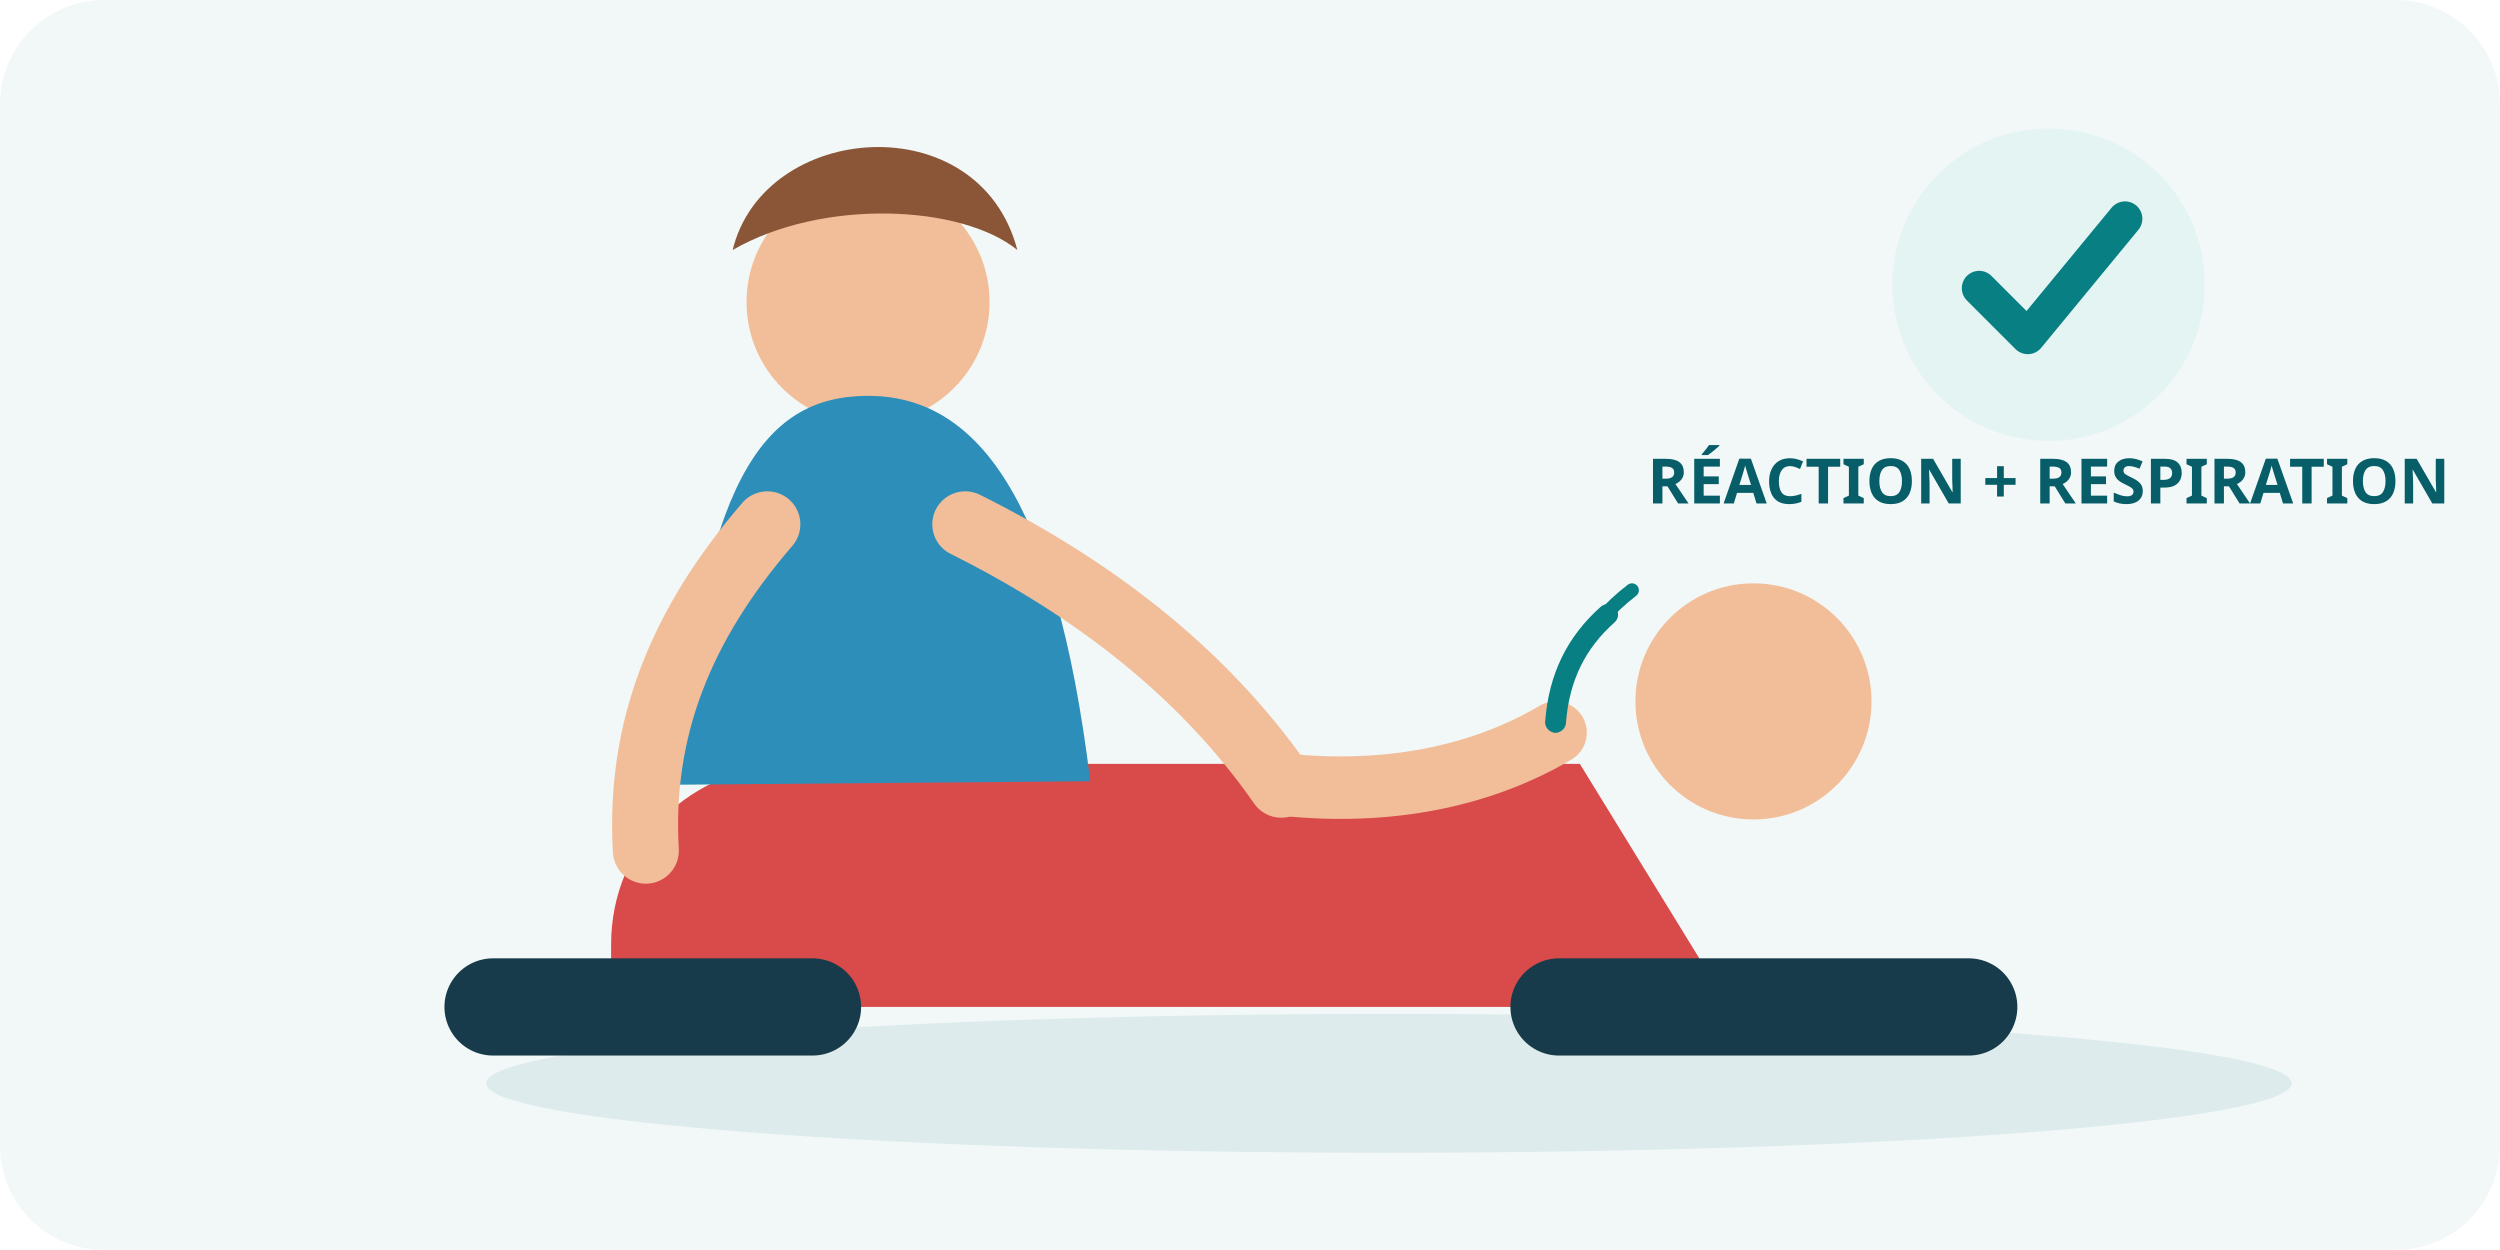
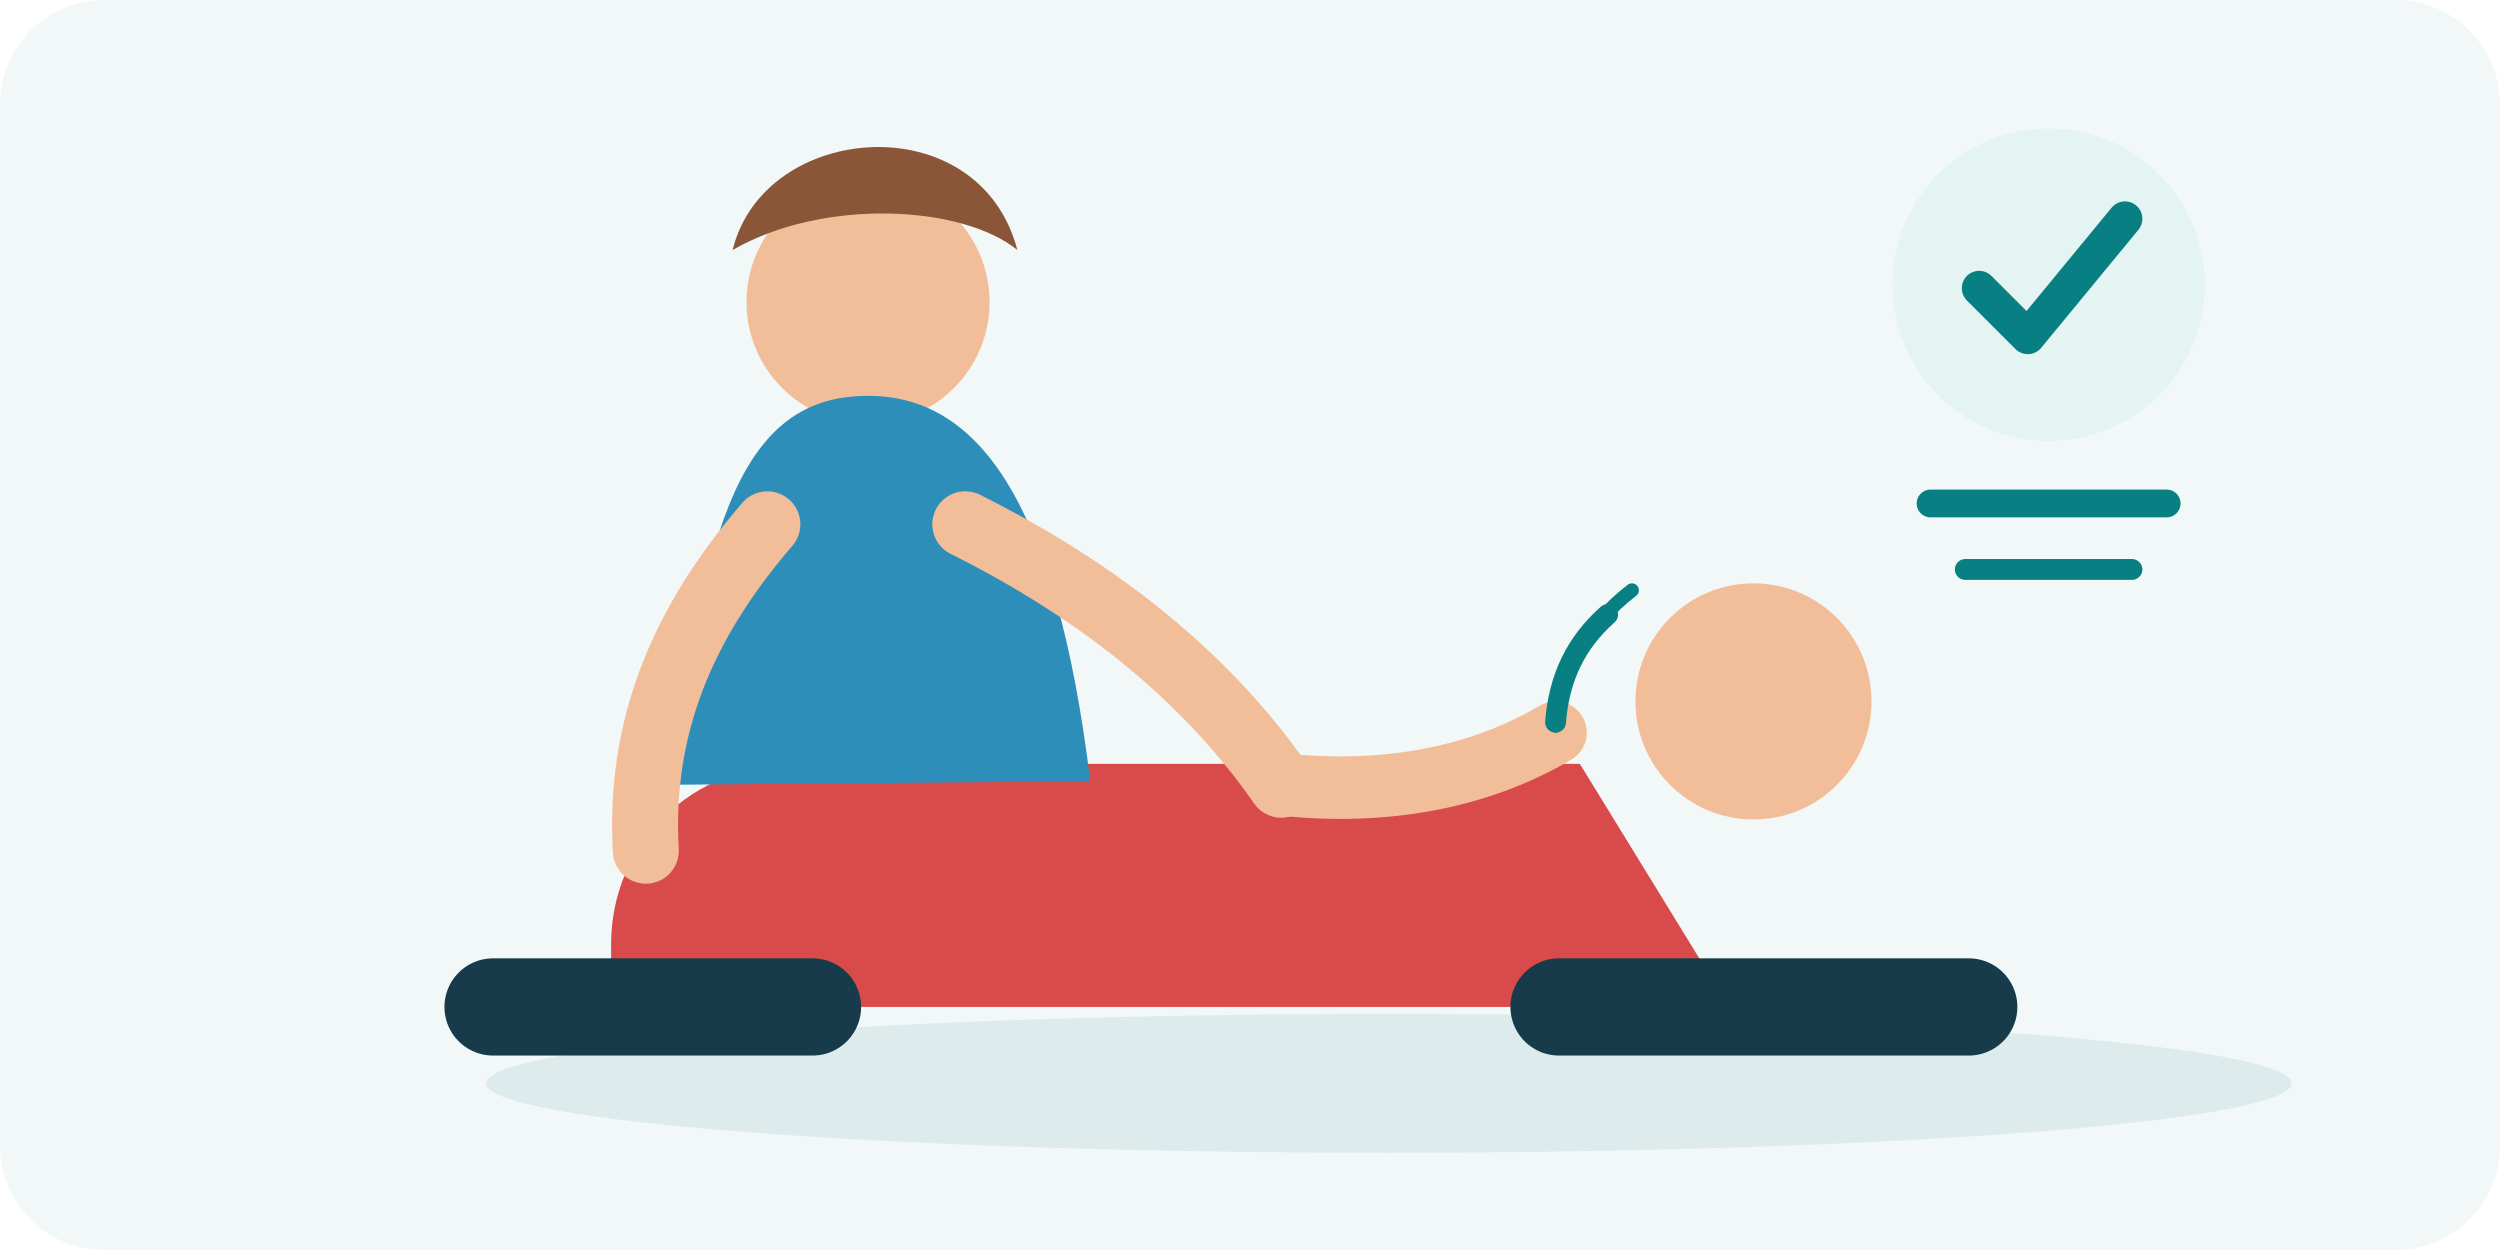
<svg xmlns="http://www.w3.org/2000/svg" viewBox="0 0 720 360">
  <rect width="720" height="360" rx="30" fill="#F2F8F8" />
  <ellipse cx="400" cy="312" rx="260" ry="20" fill="#DDEBEC" />
  <circle cx="505" cy="202" r="34" fill="#F2BE99" />
  <path d="M455 220h-225c-31 0-54 23-54 52v18h322z" fill="#D94A4A" />
  <path d="M234 290h-92" stroke="#173B4A" stroke-width="28" stroke-linecap="round" />
  <path d="M449 290h118" stroke="#173B4A" stroke-width="28" stroke-linecap="round" />
  <circle cx="250" cy="87" r="35" fill="#F2BE99" />
  <path d="M211 72c9-37 71-42 82 0-16-13-56-15-82 0z" fill="#8A5637" />
  <path d="M195 226c7-86 24-112 55-112s54 29 64 111" fill="#2D8EBA" />
  <path d="M221 151c-25 29-37 59-35 94" fill="none" stroke="#F2BE99" stroke-width="19" stroke-linecap="round" />
  <path d="M278 151c36 18 68 42 91 75" fill="none" stroke="#F2BE99" stroke-width="19" stroke-linecap="round" />
  <path d="M370 226c29 3 56-2 78-15" fill="none" stroke="#F2BE99" stroke-width="18" stroke-linecap="round" />
  <path d="M463 177c-9 8-14 18-15 31" fill="none" stroke="#087F83" stroke-width="6" stroke-linecap="round" />
  <path d="M470 170c-13 10-21 24-22 39" fill="none" stroke="#087F83" stroke-width="4" stroke-linecap="round" />
  <circle cx="590" cy="82" r="45" fill="#E4F4F2" />
  <path d="M570 83l14 14 28-34" fill="none" stroke="#087F83" stroke-width="10" stroke-linecap="round" stroke-linejoin="round" />
-   <text x="590" y="145" text-anchor="middle" font-family="sans-serif" font-size="18" font-weight="700" fill="#075E68">RÉACTION + RESPIRATION</text>
+   <path d="M556 145h68" stroke="#087F83" stroke-width="8" stroke-linecap="round" />
+   <path d="M566 164h48" stroke="#087F83" stroke-width="6" stroke-linecap="round" />
</svg>
